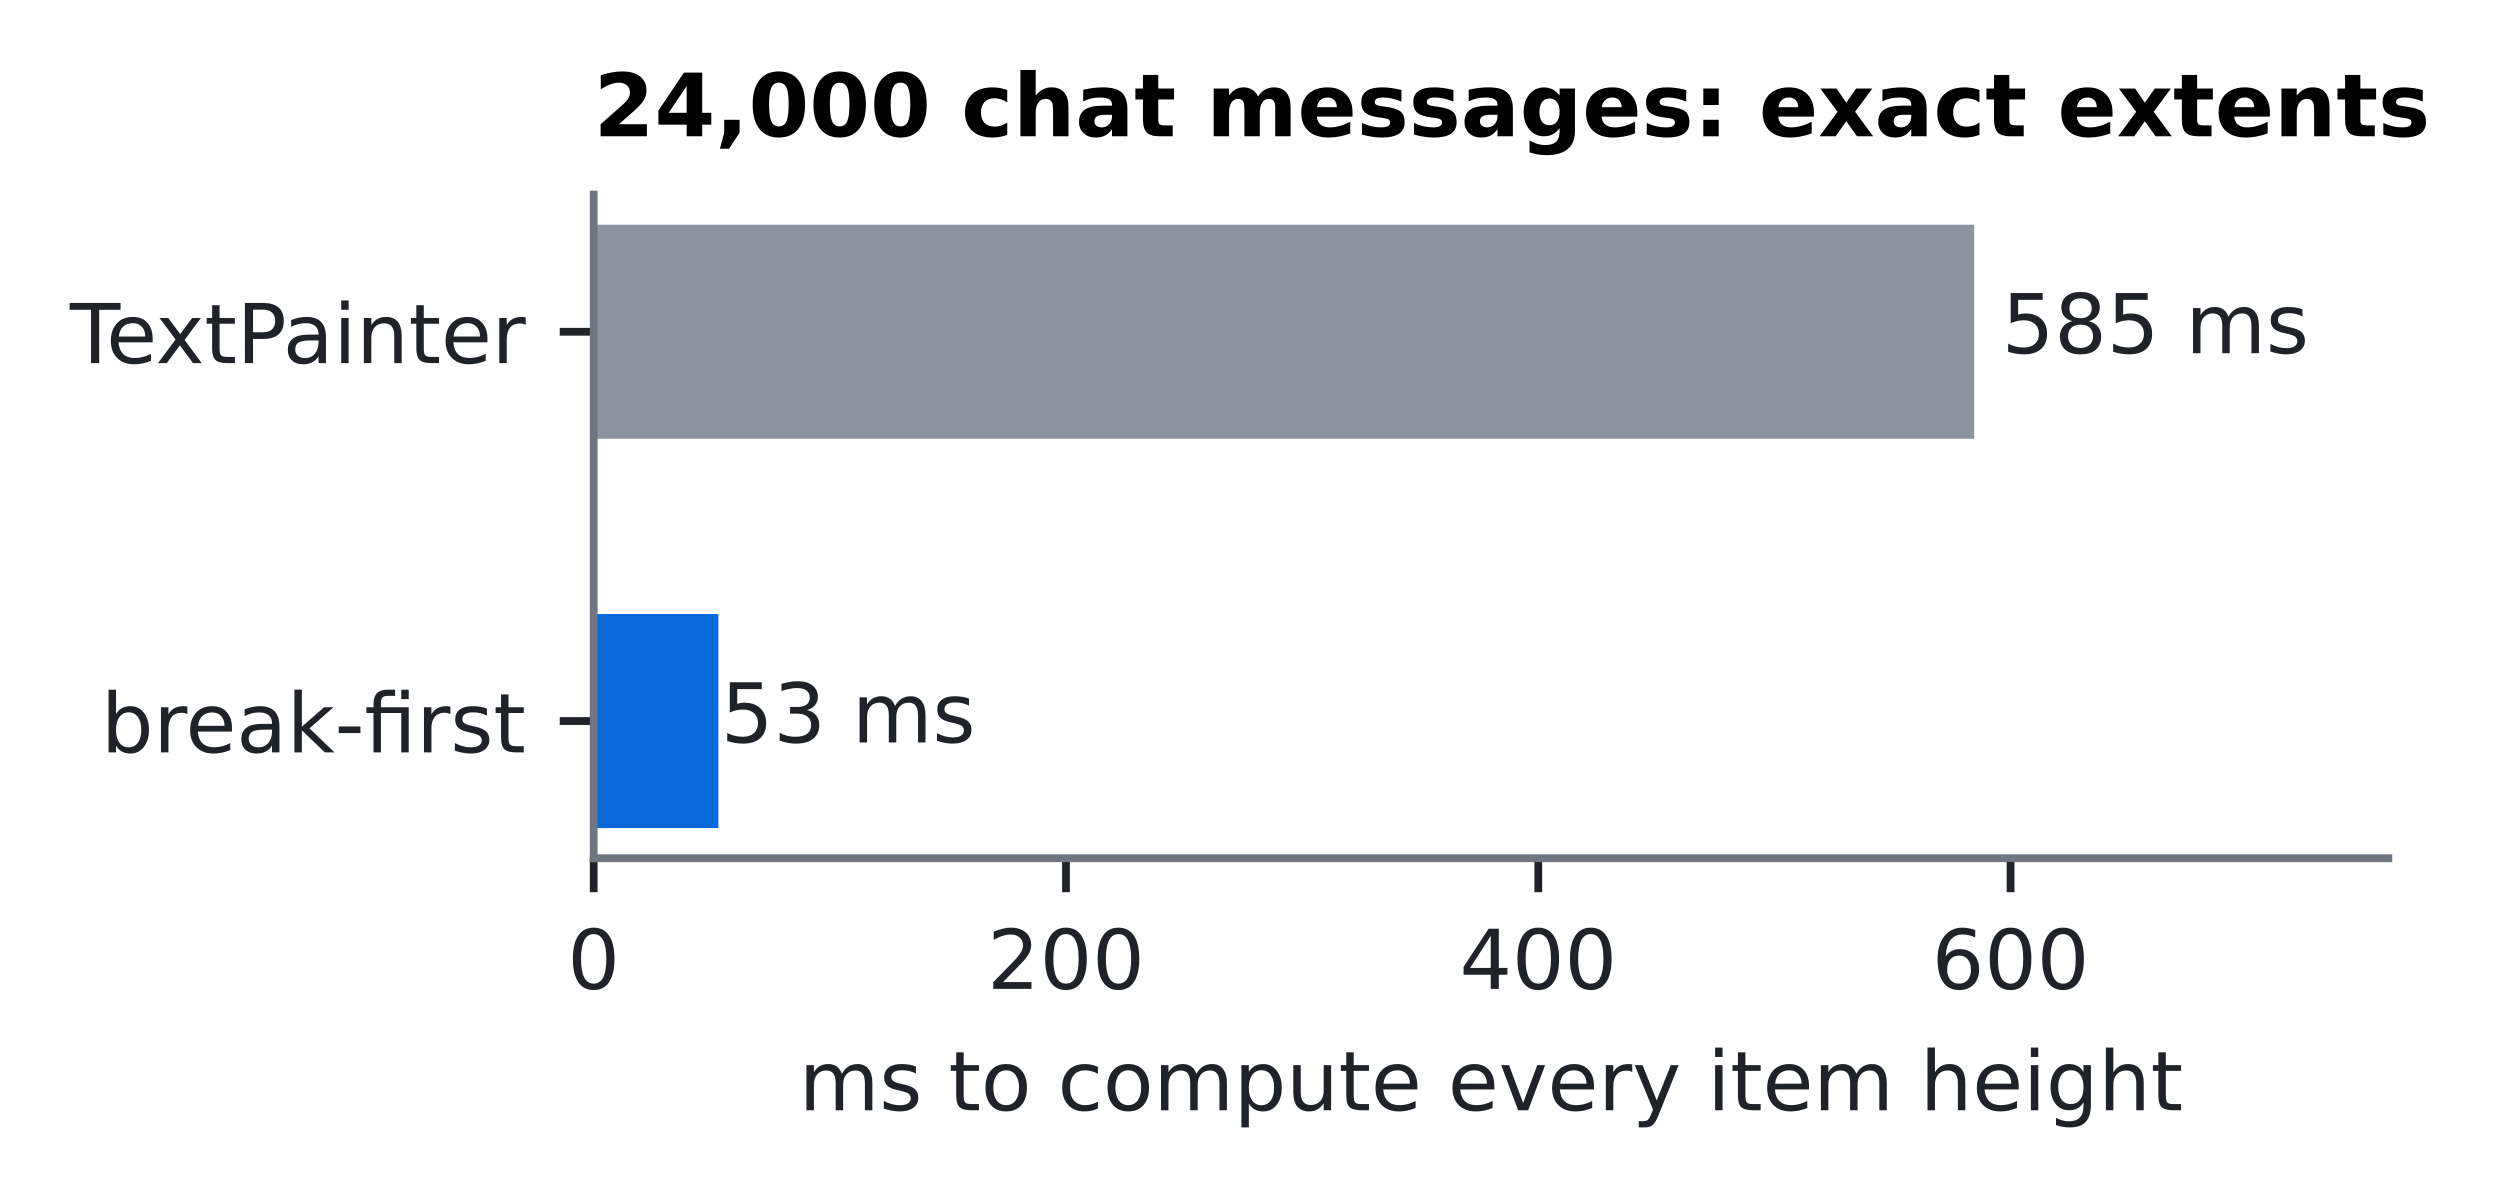
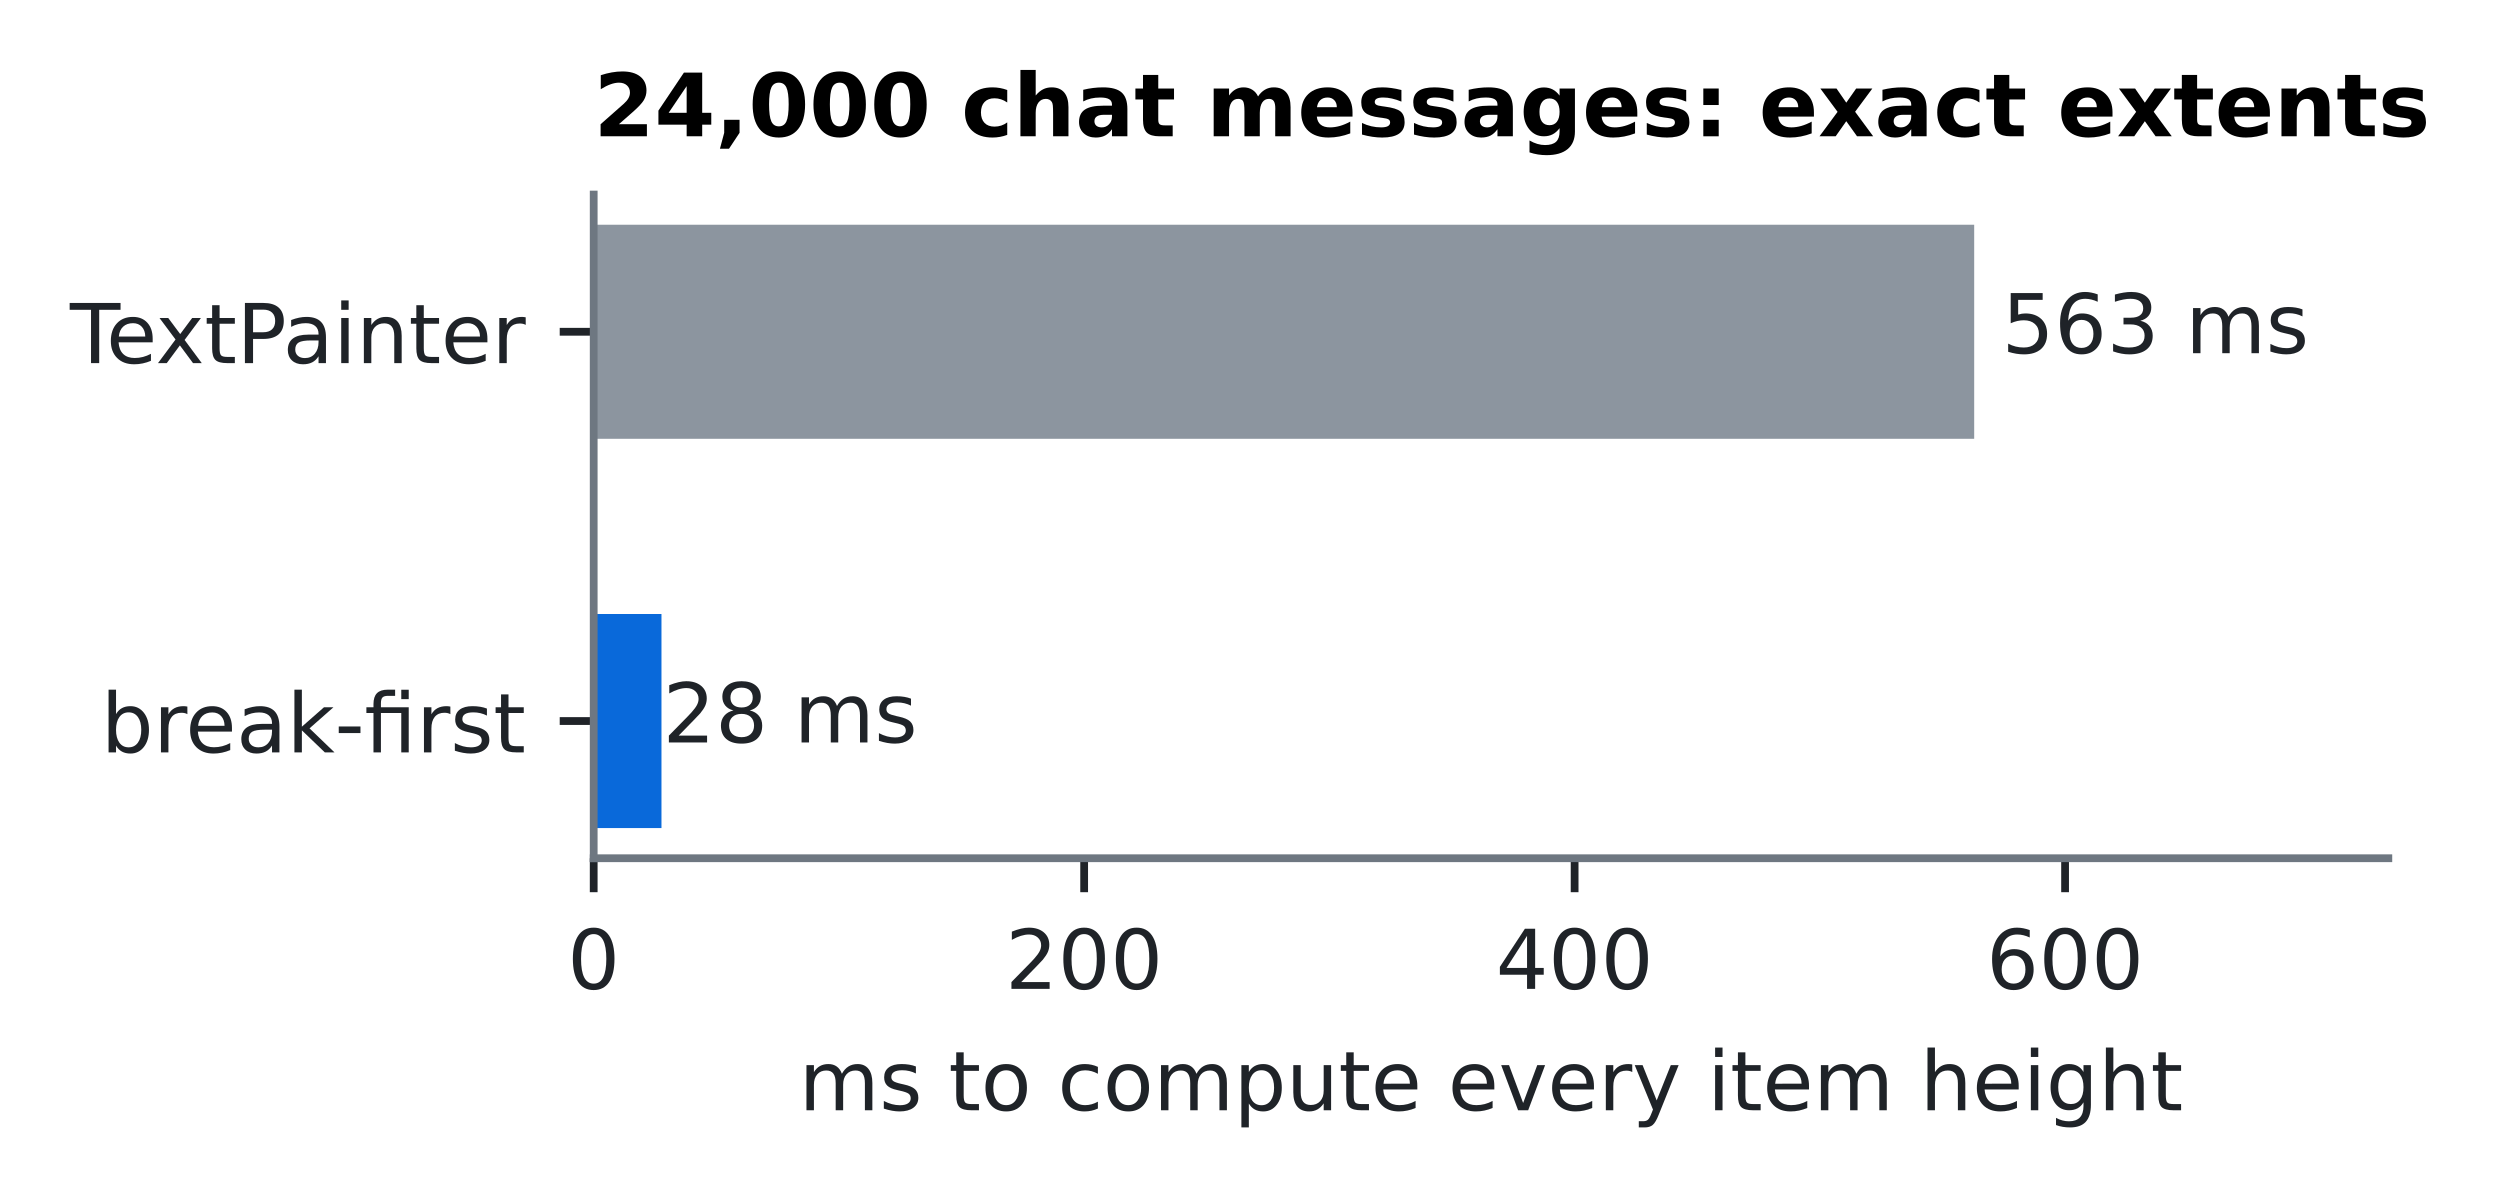
<svg xmlns="http://www.w3.org/2000/svg" xmlns:xlink="http://www.w3.org/1999/xlink" width="257.501pt" height="123.6pt" viewBox="0 0 257.501 123.6" version="1.1">
  <defs>
    <style type="text/css">*{stroke-linejoin: round; stroke-linecap: butt}</style>
  </defs>
  <g id="figure_1">
    <g id="patch_1">
      <path d="M 0 123.6  L 257.501 123.6  L 257.501 -0  L 0 -0  L 0 123.6  z " style="fill: none" />
    </g>
    <g id="axes_1">
      <g id="patch_2">
        <path d="M 61.151 88.399  L 246 88.399  L 246 20.039  L 61.151 20.039  L 61.151 88.399  z " style="fill: none" />
      </g>
      <g id="patch_3">
-         <path d="M 61.151 85.292  L 73.993 85.292  L 73.993 63.24  L 61.151 63.24  z " clip-path="url(#p3d557bad77)" style="fill: #0969da" />
+         <path d="M 61.151 85.292  L 68.132 85.292  L 68.132 63.24  L 61.151 63.24  z " clip-path="url(#paed2b2b127)" style="fill: #0969da" />
      </g>
      <g id="patch_4">
-         <path d="M 61.151 45.198  L 203.342 45.198  L 203.342 23.146  L 61.151 23.146  z " clip-path="url(#p3d557bad77)" style="fill: #8c959f" />
+         <path d="M 61.151 45.198  L 203.342 45.198  L 203.342 23.146  L 61.151 23.146  z " clip-path="url(#paed2b2b127)" style="fill: #8c959f" />
      </g>
      <g id="matplotlib.axis_1">
        <g id="xtick_1">
          <g id="line2d_1">
            <defs>
-               <path id="mbeec584d51" d="M 0 0  L 0 3.5  " style="stroke: #1f2328; stroke-width: 0.8" />
+               <path id="m718e34151c" d="M 0 0  L 0 3.5  " style="stroke: #1f2328; stroke-width: 0.8" />
            </defs>
            <g>
-               <use xlink:href="#mbeec584d51" x="61.151" y="88.399" style="fill: #1f2328; stroke: #1f2328; stroke-width: 0.8" />
+               <use xlink:href="#m718e34151c" x="61.151" y="88.399" style="fill: #1f2328; stroke: #1f2328; stroke-width: 0.8" />
            </g>
          </g>
          <g id="text_1">
            <g style="fill: #1f2328" transform="translate(58.44648 101.8569) scale(0.085 -0.085)">
              <defs>
                <path id="DejaVuSans-13" d="M 2034 4250  Q 1547 4250 1301 3770  Q 1056 3291 1056 2328  Q 1056 1369 1301 889  Q 1547 409 2034 409  Q 2525 409 2770 889  Q 3016 1369 3016 2328  Q 3016 3291 2770 3770  Q 2525 4250 2034 4250  z M 2034 4750  Q 2819 4750 3233 4129  Q 3647 3509 3647 2328  Q 3647 1150 3233 529  Q 2819 -91 2034 -91  Q 1250 -91 836 529  Q 422 1150 422 2328  Q 422 3509 836 4129  Q 1250 4750 2034 4750  z " transform="scale(0.015625)" />
              </defs>
              <use xlink:href="#DejaVuSans-13" />
            </g>
          </g>
        </g>
        <g id="xtick_2">
          <g id="line2d_2">
            <g>
-               <use xlink:href="#mbeec584d51" x="109.797" y="88.399" style="fill: #1f2328; stroke: #1f2328; stroke-width: 0.8" />
+               <use xlink:href="#m718e34151c" x="111.668" y="88.399" style="fill: #1f2328; stroke: #1f2328; stroke-width: 0.8" />
            </g>
          </g>
          <g id="text_2">
-             <g style="fill: #1f2328" transform="translate(101.6853 101.8569) scale(0.085 -0.085)">
+             <g style="fill: #1f2328" transform="translate(103.5561 101.8569) scale(0.085 -0.085)">
              <defs>
                <path id="DejaVuSans-15" d="M 1228 531  L 3431 531  L 3431 0  L 469 0  L 469 531  Q 828 903 1448 1529  Q 2069 2156 2228 2338  Q 2531 2678 2651 2914  Q 2772 3150 2772 3378  Q 2772 3750 2511 3984  Q 2250 4219 1831 4219  Q 1534 4219 1204 4116  Q 875 4013 500 3803  L 500 4441  Q 881 4594 1212 4672  Q 1544 4750 1819 4750  Q 2544 4750 2975 4387  Q 3406 4025 3406 3419  Q 3406 3131 3298 2873  Q 3191 2616 2906 2266  Q 2828 2175 2409 1742  Q 1991 1309 1228 531  z " transform="scale(0.015625)" />
              </defs>
              <use xlink:href="#DejaVuSans-15" />
              <use xlink:href="#DejaVuSans-13" transform="translate(63.625 0)" />
              <use xlink:href="#DejaVuSans-13" transform="translate(127.25 0)" />
            </g>
          </g>
        </g>
        <g id="xtick_3">
          <g id="line2d_3">
            <g>
-               <use xlink:href="#mbeec584d51" x="158.444" y="88.399" style="fill: #1f2328; stroke: #1f2328; stroke-width: 0.8" />
+               <use xlink:href="#m718e34151c" x="162.186" y="88.399" style="fill: #1f2328; stroke: #1f2328; stroke-width: 0.8" />
            </g>
          </g>
          <g id="text_3">
-             <g style="fill: #1f2328" transform="translate(150.3322 101.8569) scale(0.085 -0.085)">
+             <g style="fill: #1f2328" transform="translate(154.0738 101.8569) scale(0.085 -0.085)">
              <defs>
                <path id="DejaVuSans-17" d="M 2419 4116  L 825 1625  L 2419 1625  L 2419 4116  z M 2253 4666  L 3047 4666  L 3047 1625  L 3713 1625  L 3713 1100  L 3047 1100  L 3047 0  L 2419 0  L 2419 1100  L 313 1100  L 313 1709  L 2253 4666  z " transform="scale(0.015625)" />
              </defs>
              <use xlink:href="#DejaVuSans-17" />
              <use xlink:href="#DejaVuSans-13" transform="translate(63.625 0)" />
              <use xlink:href="#DejaVuSans-13" transform="translate(127.25 0)" />
            </g>
          </g>
        </g>
        <g id="xtick_4">
          <g id="line2d_4">
            <g>
-               <use xlink:href="#mbeec584d51" x="207.091" y="88.399" style="fill: #1f2328; stroke: #1f2328; stroke-width: 0.8" />
+               <use xlink:href="#m718e34151c" x="212.704" y="88.399" style="fill: #1f2328; stroke: #1f2328; stroke-width: 0.8" />
            </g>
          </g>
          <g id="text_4">
-             <g style="fill: #1f2328" transform="translate(198.9791 101.8569) scale(0.085 -0.085)">
+             <g style="fill: #1f2328" transform="translate(204.5916 101.8569) scale(0.085 -0.085)">
              <defs>
                <path id="DejaVuSans-19" d="M 2113 2584  Q 1688 2584 1439 2293  Q 1191 2003 1191 1497  Q 1191 994 1439 701  Q 1688 409 2113 409  Q 2538 409 2786 701  Q 3034 994 3034 1497  Q 3034 2003 2786 2293  Q 2538 2584 2113 2584  z M 3366 4563  L 3366 3988  Q 3128 4100 2886 4159  Q 2644 4219 2406 4219  Q 1781 4219 1451 3797  Q 1122 3375 1075 2522  Q 1259 2794 1537 2939  Q 1816 3084 2150 3084  Q 2853 3084 3261 2657  Q 3669 2231 3669 1497  Q 3669 778 3244 343  Q 2819 -91 2113 -91  Q 1303 -91 875 529  Q 447 1150 447 2328  Q 447 3434 972 4092  Q 1497 4750 2381 4750  Q 2619 4750 2861 4703  Q 3103 4656 3366 4563  z " transform="scale(0.015625)" />
              </defs>
              <use xlink:href="#DejaVuSans-19" />
              <use xlink:href="#DejaVuSans-13" transform="translate(63.625 0)" />
              <use xlink:href="#DejaVuSans-13" transform="translate(127.25 0)" />
            </g>
          </g>
        </g>
        <g id="text_5">
          <g style="fill: #1f2328" transform="translate(82.29457 114.3575) scale(0.085 -0.085)">
            <defs>
              <path id="DejaVuSans-50" d="M 3328 2828  Q 3544 3216 3844 3400  Q 4144 3584 4550 3584  Q 5097 3584 5394 3201  Q 5691 2819 5691 2113  L 5691 0  L 5113 0  L 5113 2094  Q 5113 2597 4934 2840  Q 4756 3084 4391 3084  Q 3944 3084 3684 2787  Q 3425 2491 3425 1978  L 3425 0  L 2847 0  L 2847 2094  Q 2847 2600 2669 2842  Q 2491 3084 2119 3084  Q 1678 3084 1418 2786  Q 1159 2488 1159 1978  L 1159 0  L 581 0  L 581 3500  L 1159 3500  L 1159 2956  Q 1356 3278 1631 3431  Q 1906 3584 2284 3584  Q 2666 3584 2933 3390  Q 3200 3197 3328 2828  z " transform="scale(0.015625)" />
              <path id="DejaVuSans-56" d="M 2834 3397  L 2834 2853  Q 2591 2978 2328 3040  Q 2066 3103 1784 3103  Q 1356 3103 1142 2972  Q 928 2841 928 2578  Q 928 2378 1081 2264  Q 1234 2150 1697 2047  L 1894 2003  Q 2506 1872 2764 1633  Q 3022 1394 3022 966  Q 3022 478 2636 193  Q 2250 -91 1575 -91  Q 1294 -91 989 -36  Q 684 19 347 128  L 347 722  Q 666 556 975 473  Q 1284 391 1588 391  Q 1994 391 2212 530  Q 2431 669 2431 922  Q 2431 1156 2273 1281  Q 2116 1406 1581 1522  L 1381 1569  Q 847 1681 609 1914  Q 372 2147 372 2553  Q 372 3047 722 3315  Q 1072 3584 1716 3584  Q 2034 3584 2315 3537  Q 2597 3491 2834 3397  z " transform="scale(0.015625)" />
              <path id="DejaVuSans-3" transform="scale(0.015625)" />
              <path id="DejaVuSans-57" d="M 1172 4494  L 1172 3500  L 2356 3500  L 2356 3053  L 1172 3053  L 1172 1153  Q 1172 725 1289 603  Q 1406 481 1766 481  L 2356 481  L 2356 0  L 1766 0  Q 1100 0 847 248  Q 594 497 594 1153  L 594 3053  L 172 3053  L 172 3500  L 594 3500  L 594 4494  L 1172 4494  z " transform="scale(0.015625)" />
              <path id="DejaVuSans-52" d="M 1959 3097  Q 1497 3097 1228 2736  Q 959 2375 959 1747  Q 959 1119 1226 758  Q 1494 397 1959 397  Q 2419 397 2687 759  Q 2956 1122 2956 1747  Q 2956 2369 2687 2733  Q 2419 3097 1959 3097  z M 1959 3584  Q 2709 3584 3137 3096  Q 3566 2609 3566 1747  Q 3566 888 3137 398  Q 2709 -91 1959 -91  Q 1206 -91 779 398  Q 353 888 353 1747  Q 353 2609 779 3096  Q 1206 3584 1959 3584  z " transform="scale(0.015625)" />
              <path id="DejaVuSans-46" d="M 3122 3366  L 3122 2828  Q 2878 2963 2633 3030  Q 2388 3097 2138 3097  Q 1578 3097 1268 2742  Q 959 2388 959 1747  Q 959 1106 1268 751  Q 1578 397 2138 397  Q 2388 397 2633 464  Q 2878 531 3122 666  L 3122 134  Q 2881 22 2623 -34  Q 2366 -91 2075 -91  Q 1284 -91 818 406  Q 353 903 353 1747  Q 353 2603 823 3093  Q 1294 3584 2113 3584  Q 2378 3584 2631 3529  Q 2884 3475 3122 3366  z " transform="scale(0.015625)" />
              <path id="DejaVuSans-53" d="M 1159 525  L 1159 -1331  L 581 -1331  L 581 3500  L 1159 3500  L 1159 2969  Q 1341 3281 1617 3432  Q 1894 3584 2278 3584  Q 2916 3584 3314 3078  Q 3713 2572 3713 1747  Q 3713 922 3314 415  Q 2916 -91 2278 -91  Q 1894 -91 1617 61  Q 1341 213 1159 525  z M 3116 1747  Q 3116 2381 2855 2742  Q 2594 3103 2138 3103  Q 1681 3103 1420 2742  Q 1159 2381 1159 1747  Q 1159 1113 1420 752  Q 1681 391 2138 391  Q 2594 391 2855 752  Q 3116 1113 3116 1747  z " transform="scale(0.015625)" />
              <path id="DejaVuSans-58" d="M 544 1381  L 544 3500  L 1119 3500  L 1119 1403  Q 1119 906 1312 657  Q 1506 409 1894 409  Q 2359 409 2629 706  Q 2900 1003 2900 1516  L 2900 3500  L 3475 3500  L 3475 0  L 2900 0  L 2900 538  Q 2691 219 2414 64  Q 2138 -91 1772 -91  Q 1169 -91 856 284  Q 544 659 544 1381  z M 1991 3584  L 1991 3584  z " transform="scale(0.015625)" />
              <path id="DejaVuSans-48" d="M 3597 1894  L 3597 1613  L 953 1613  Q 991 1019 1311 708  Q 1631 397 2203 397  Q 2534 397 2845 478  Q 3156 559 3463 722  L 3463 178  Q 3153 47 2828 -22  Q 2503 -91 2169 -91  Q 1331 -91 842 396  Q 353 884 353 1716  Q 353 2575 817 3079  Q 1281 3584 2069 3584  Q 2775 3584 3186 3129  Q 3597 2675 3597 1894  z M 3022 2063  Q 3016 2534 2758 2815  Q 2500 3097 2075 3097  Q 1594 3097 1305 2825  Q 1016 2553 972 2059  L 3022 2063  z " transform="scale(0.015625)" />
              <path id="DejaVuSans-59" d="M 191 3500  L 800 3500  L 1894 563  L 2988 3500  L 3597 3500  L 2284 0  L 1503 0  L 191 3500  z " transform="scale(0.015625)" />
              <path id="DejaVuSans-55" d="M 2631 2963  Q 2534 3019 2420 3045  Q 2306 3072 2169 3072  Q 1681 3072 1420 2755  Q 1159 2438 1159 1844  L 1159 0  L 581 0  L 581 3500  L 1159 3500  L 1159 2956  Q 1341 3275 1631 3429  Q 1922 3584 2338 3584  Q 2397 3584 2469 3576  Q 2541 3569 2628 3553  L 2631 2963  z " transform="scale(0.015625)" />
              <path id="DejaVuSans-5c" d="M 2059 -325  Q 1816 -950 1584 -1140  Q 1353 -1331 966 -1331  L 506 -1331  L 506 -850  L 844 -850  Q 1081 -850 1212 -737  Q 1344 -625 1503 -206  L 1606 56  L 191 3500  L 800 3500  L 1894 763  L 2988 3500  L 3597 3500  L 2059 -325  z " transform="scale(0.015625)" />
              <path id="DejaVuSans-4c" d="M 603 3500  L 1178 3500  L 1178 0  L 603 0  L 603 3500  z M 603 4863  L 1178 4863  L 1178 4134  L 603 4134  L 603 4863  z " transform="scale(0.015625)" />
              <path id="DejaVuSans-4b" d="M 3513 2113  L 3513 0  L 2938 0  L 2938 2094  Q 2938 2591 2744 2837  Q 2550 3084 2163 3084  Q 1697 3084 1428 2787  Q 1159 2491 1159 1978  L 1159 0  L 581 0  L 581 4863  L 1159 4863  L 1159 2956  Q 1366 3272 1645 3428  Q 1925 3584 2291 3584  Q 2894 3584 3203 3211  Q 3513 2838 3513 2113  z " transform="scale(0.015625)" />
              <path id="DejaVuSans-4a" d="M 2906 1791  Q 2906 2416 2648 2759  Q 2391 3103 1925 3103  Q 1463 3103 1205 2759  Q 947 2416 947 1791  Q 947 1169 1205 825  Q 1463 481 1925 481  Q 2391 481 2648 825  Q 2906 1169 2906 1791  z M 3481 434  Q 3481 -459 3084 -895  Q 2688 -1331 1869 -1331  Q 1566 -1331 1297 -1286  Q 1028 -1241 775 -1147  L 775 -588  Q 1028 -725 1275 -790  Q 1522 -856 1778 -856  Q 2344 -856 2625 -561  Q 2906 -266 2906 331  L 2906 616  Q 2728 306 2450 153  Q 2172 0 1784 0  Q 1141 0 747 490  Q 353 981 353 1791  Q 353 2603 747 3093  Q 1141 3584 1784 3584  Q 2172 3584 2450 3431  Q 2728 3278 2906 2969  L 2906 3500  L 3481 3500  L 3481 434  z " transform="scale(0.015625)" />
            </defs>
            <use xlink:href="#DejaVuSans-50" />
            <use xlink:href="#DejaVuSans-56" transform="translate(97.40625 0)" />
            <use xlink:href="#DejaVuSans-3" transform="translate(149.5 0)" />
            <use xlink:href="#DejaVuSans-57" transform="translate(181.2812 0)" />
            <use xlink:href="#DejaVuSans-52" transform="translate(220.4844 0)" />
            <use xlink:href="#DejaVuSans-3" transform="translate(281.6719 0)" />
            <use xlink:href="#DejaVuSans-46" transform="translate(313.4531 0)" />
            <use xlink:href="#DejaVuSans-52" transform="translate(368.4375 0)" />
            <use xlink:href="#DejaVuSans-50" transform="translate(429.625 0)" />
            <use xlink:href="#DejaVuSans-53" transform="translate(527.0312 0)" />
            <use xlink:href="#DejaVuSans-58" transform="translate(590.5156 0)" />
            <use xlink:href="#DejaVuSans-57" transform="translate(653.8906 0)" />
            <use xlink:href="#DejaVuSans-48" transform="translate(693.0938 0)" />
            <use xlink:href="#DejaVuSans-3" transform="translate(754.625 0)" />
            <use xlink:href="#DejaVuSans-48" transform="translate(786.4062 0)" />
            <use xlink:href="#DejaVuSans-59" transform="translate(847.9375 0)" />
            <use xlink:href="#DejaVuSans-48" transform="translate(907.125 0)" />
            <use xlink:href="#DejaVuSans-55" transform="translate(968.6562 0)" />
            <use xlink:href="#DejaVuSans-5c" transform="translate(1009.766 0)" />
            <use xlink:href="#DejaVuSans-3" transform="translate(1068.953 0)" />
            <use xlink:href="#DejaVuSans-4c" transform="translate(1100.734 0)" />
            <use xlink:href="#DejaVuSans-57" transform="translate(1128.516 0)" />
            <use xlink:href="#DejaVuSans-48" transform="translate(1167.719 0)" />
            <use xlink:href="#DejaVuSans-50" transform="translate(1229.25 0)" />
            <use xlink:href="#DejaVuSans-3" transform="translate(1326.656 0)" />
            <use xlink:href="#DejaVuSans-4b" transform="translate(1358.438 0)" />
            <use xlink:href="#DejaVuSans-48" transform="translate(1421.812 0)" />
            <use xlink:href="#DejaVuSans-4c" transform="translate(1483.344 0)" />
            <use xlink:href="#DejaVuSans-4a" transform="translate(1511.125 0)" />
            <use xlink:href="#DejaVuSans-4b" transform="translate(1574.609 0)" />
            <use xlink:href="#DejaVuSans-57" transform="translate(1637.984 0)" />
          </g>
        </g>
      </g>
      <g id="matplotlib.axis_2">
        <g id="ytick_1">
          <g id="line2d_5">
            <defs>
-               <path id="m4486effa76" d="M 0 0  L -3.5 0  " style="stroke: #1f2328; stroke-width: 0.8" />
+               <path id="m7606ef8f87" d="M 0 0  L -3.5 0  " style="stroke: #1f2328; stroke-width: 0.8" />
            </defs>
            <g>
-               <use xlink:href="#m4486effa76" x="61.151" y="74.266" style="fill: #1f2328; stroke: #1f2328; stroke-width: 0.8" />
+               <use xlink:href="#m7606ef8f87" x="61.151" y="74.266" style="fill: #1f2328; stroke: #1f2328; stroke-width: 0.8" />
            </g>
          </g>
          <g id="text_6">
            <g style="fill: #1f2328" transform="translate(10.41141 77.49506) scale(0.085 -0.085)">
              <defs>
                <path id="DejaVuSans-45" d="M 3116 1747  Q 3116 2381 2855 2742  Q 2594 3103 2138 3103  Q 1681 3103 1420 2742  Q 1159 2381 1159 1747  Q 1159 1113 1420 752  Q 1681 391 2138 391  Q 2594 391 2855 752  Q 3116 1113 3116 1747  z M 1159 2969  Q 1341 3281 1617 3432  Q 1894 3584 2278 3584  Q 2916 3584 3314 3078  Q 3713 2572 3713 1747  Q 3713 922 3314 415  Q 2916 -91 2278 -91  Q 1894 -91 1617 61  Q 1341 213 1159 525  L 1159 0  L 581 0  L 581 4863  L 1159 4863  L 1159 2969  z " transform="scale(0.015625)" />
                <path id="DejaVuSans-44" d="M 2194 1759  Q 1497 1759 1228 1600  Q 959 1441 959 1056  Q 959 750 1161 570  Q 1363 391 1709 391  Q 2188 391 2477 730  Q 2766 1069 2766 1631  L 2766 1759  L 2194 1759  z M 3341 1997  L 3341 0  L 2766 0  L 2766 531  Q 2569 213 2275 61  Q 1981 -91 1556 -91  Q 1019 -91 701 211  Q 384 513 384 1019  Q 384 1609 779 1909  Q 1175 2209 1959 2209  L 2766 2209  L 2766 2266  Q 2766 2663 2505 2880  Q 2244 3097 1772 3097  Q 1472 3097 1187 3025  Q 903 2953 641 2809  L 641 3341  Q 956 3463 1253 3523  Q 1550 3584 1831 3584  Q 2591 3584 2966 3190  Q 3341 2797 3341 1997  z " transform="scale(0.015625)" />
                <path id="DejaVuSans-4e" d="M 581 4863  L 1159 4863  L 1159 1991  L 2875 3500  L 3609 3500  L 1753 1863  L 3688 0  L 2938 0  L 1159 1709  L 1159 0  L 581 0  L 581 4863  z " transform="scale(0.015625)" />
                <path id="DejaVuSans-10" d="M 313 2009  L 1997 2009  L 1997 1497  L 313 1497  L 313 2009  z " transform="scale(0.015625)" />
                <path id="DejaVuSans-13af" d="M 3431 3500  L 3431 0  L 2853 0  L 2853 3053  L 1275 3053  L 1275 0  L 697 0  L 697 3053  L 147 3053  L 147 3500  L 697 3500  L 697 3744  Q 697 4316 967 4589  Q 1238 4863 1797 4863  L 2375 4863  L 2375 4384  L 1825 4384  Q 1516 4384 1395 4259  Q 1275 4134 1275 3809  L 1275 3500  L 3431 3500  z M 2853 4856  L 3431 4856  L 3431 4128  L 2853 4128  L 2853 4856  z " transform="scale(0.015625)" />
              </defs>
              <use xlink:href="#DejaVuSans-45" />
              <use xlink:href="#DejaVuSans-55" transform="translate(63.48438 0)" />
              <use xlink:href="#DejaVuSans-48" transform="translate(102.3906 0)" />
              <use xlink:href="#DejaVuSans-44" transform="translate(163.9219 0)" />
              <use xlink:href="#DejaVuSans-4e" transform="translate(225.2031 0)" />
              <use xlink:href="#DejaVuSans-10" transform="translate(283.1094 0)" />
              <use xlink:href="#DejaVuSans-13af" transform="translate(319.1875 0)" />
              <use xlink:href="#DejaVuSans-55" transform="translate(382.1719 0)" />
              <use xlink:href="#DejaVuSans-56" transform="translate(423.2812 0)" />
              <use xlink:href="#DejaVuSans-57" transform="translate(475.375 0)" />
            </g>
          </g>
        </g>
        <g id="ytick_2">
          <g id="line2d_6">
            <g>
-               <use xlink:href="#m4486effa76" x="61.151" y="34.172" style="fill: #1f2328; stroke: #1f2328; stroke-width: 0.8" />
+               <use xlink:href="#m7606ef8f87" x="61.151" y="34.172" style="fill: #1f2328; stroke: #1f2328; stroke-width: 0.8" />
            </g>
          </g>
          <g id="text_7">
            <g style="fill: #1f2328" transform="translate(7.2 37.40106) scale(0.085 -0.085)">
              <defs>
                <path id="DejaVuSans-37" d="M -19 4666  L 3928 4666  L 3928 4134  L 2272 4134  L 2272 0  L 1638 0  L 1638 4134  L -19 4134  L -19 4666  z " transform="scale(0.015625)" />
                <path id="DejaVuSans-5b" d="M 3513 3500  L 2247 1797  L 3578 0  L 2900 0  L 1881 1375  L 863 0  L 184 0  L 1544 1831  L 300 3500  L 978 3500  L 1906 2253  L 2834 3500  L 3513 3500  z " transform="scale(0.015625)" />
                <path id="DejaVuSans-33" d="M 1259 4147  L 1259 2394  L 2053 2394  Q 2494 2394 2734 2622  Q 2975 2850 2975 3272  Q 2975 3691 2734 3919  Q 2494 4147 2053 4147  L 1259 4147  z M 628 4666  L 2053 4666  Q 2838 4666 3239 4311  Q 3641 3956 3641 3272  Q 3641 2581 3239 2228  Q 2838 1875 2053 1875  L 1259 1875  L 1259 0  L 628 0  L 628 4666  z " transform="scale(0.015625)" />
                <path id="DejaVuSans-51" d="M 3513 2113  L 3513 0  L 2938 0  L 2938 2094  Q 2938 2591 2744 2837  Q 2550 3084 2163 3084  Q 1697 3084 1428 2787  Q 1159 2491 1159 1978  L 1159 0  L 581 0  L 581 3500  L 1159 3500  L 1159 2956  Q 1366 3272 1645 3428  Q 1925 3584 2291 3584  Q 2894 3584 3203 3211  Q 3513 2838 3513 2113  z " transform="scale(0.015625)" />
              </defs>
              <use xlink:href="#DejaVuSans-37" />
              <use xlink:href="#DejaVuSans-48" transform="translate(44.09375 0)" />
              <use xlink:href="#DejaVuSans-5b" transform="translate(103.875 0)" />
              <use xlink:href="#DejaVuSans-57" transform="translate(163.0625 0)" />
              <use xlink:href="#DejaVuSans-33" transform="translate(202.2656 0)" />
              <use xlink:href="#DejaVuSans-44" transform="translate(258.0781 0)" />
              <use xlink:href="#DejaVuSans-4c" transform="translate(319.3594 0)" />
              <use xlink:href="#DejaVuSans-51" transform="translate(347.1406 0)" />
              <use xlink:href="#DejaVuSans-57" transform="translate(410.5156 0)" />
              <use xlink:href="#DejaVuSans-48" transform="translate(449.7188 0)" />
              <use xlink:href="#DejaVuSans-55" transform="translate(511.25 0)" />
            </g>
          </g>
        </g>
      </g>
      <g id="patch_5">
        <path d="M 61.151 88.399  L 61.151 20.039  " style="fill: none; stroke: #6e7781; stroke-width: 0.8; stroke-linejoin: miter; stroke-linecap: square" />
      </g>
      <g id="patch_6">
        <path d="M 61.151 88.399  L 246 88.399  " style="fill: none; stroke: #6e7781; stroke-width: 0.8; stroke-linejoin: miter; stroke-linecap: square" />
      </g>
      <g id="text_8">
-         <g style="fill: #1f2328" transform="translate(74.24969 76.47373) scale(0.085 -0.085)">
+         <g style="fill: #1f2328" transform="translate(68.27199 76.47373) scale(0.085 -0.085)">
+           <defs>
+             <path id="DejaVuSans-1b" d="M 2034 2216  Q 1584 2216 1326 1975  Q 1069 1734 1069 1313  Q 1069 891 1326 650  Q 1584 409 2034 409  Q 2484 409 2743 651  Q 3003 894 3003 1313  Q 3003 1734 2745 1975  Q 2488 2216 2034 2216  z M 1403 2484  Q 997 2584 770 2862  Q 544 3141 544 3541  Q 544 4100 942 4425  Q 1341 4750 2034 4750  Q 2731 4750 3128 4425  Q 3525 4100 3525 3541  Q 3525 3141 3298 2862  Q 3072 2584 2669 2484  Q 3125 2378 3379 2068  Q 3634 1759 3634 1313  Q 3634 634 3220 271  Q 2806 -91 2034 -91  Q 1263 -91 848 271  Q 434 634 434 1313  Q 434 1759 690 2068  Q 947 2378 1403 2484  z M 1172 3481  Q 1172 3119 1398 2916  Q 1625 2713 2034 2713  Q 2441 2713 2670 2916  Q 2900 3119 2900 3481  Q 2900 3844 2670 4047  Q 2441 4250 2034 4250  Q 1625 4250 1398 4047  Q 1172 3844 1172 3481  z " transform="scale(0.015625)" />
+           </defs>
+           <use xlink:href="#DejaVuSans-15" />
+           <use xlink:href="#DejaVuSans-1b" transform="translate(63.625 0)" />
+           <use xlink:href="#DejaVuSans-3" transform="translate(127.25 0)" />
+           <use xlink:href="#DejaVuSans-50" transform="translate(159.0312 0)" />
+           <use xlink:href="#DejaVuSans-56" transform="translate(256.4375 0)" />
+         </g>
+       </g>
+       <g id="text_9">
+         <g style="fill: #1f2328" transform="translate(206.1859 36.37973) scale(0.085 -0.085)">
          <defs>
            <path id="DejaVuSans-18" d="M 691 4666  L 3169 4666  L 3169 4134  L 1269 4134  L 1269 2991  Q 1406 3038 1543 3061  Q 1681 3084 1819 3084  Q 2600 3084 3056 2656  Q 3513 2228 3513 1497  Q 3513 744 3044 326  Q 2575 -91 1722 -91  Q 1428 -91 1123 -41  Q 819 9 494 109  L 494 744  Q 775 591 1075 516  Q 1375 441 1709 441  Q 2250 441 2565 725  Q 2881 1009 2881 1497  Q 2881 1984 2565 2268  Q 2250 2553 1709 2553  Q 1456 2553 1204 2497  Q 953 2441 691 2322  L 691 4666  z " transform="scale(0.015625)" />
            <path id="DejaVuSans-16" d="M 2597 2516  Q 3050 2419 3304 2112  Q 3559 1806 3559 1356  Q 3559 666 3084 287  Q 2609 -91 1734 -91  Q 1441 -91 1130 -33  Q 819 25 488 141  L 488 750  Q 750 597 1062 519  Q 1375 441 1716 441  Q 2309 441 2620 675  Q 2931 909 2931 1356  Q 2931 1769 2642 2001  Q 2353 2234 1838 2234  L 1294 2234  L 1294 2753  L 1863 2753  Q 2328 2753 2575 2939  Q 2822 3125 2822 3475  Q 2822 3834 2567 4026  Q 2313 4219 1838 4219  Q 1578 4219 1281 4162  Q 984 4106 628 3988  L 628 4550  Q 988 4650 1302 4700  Q 1616 4750 1894 4750  Q 2613 4750 3031 4423  Q 3450 4097 3450 3541  Q 3450 3153 3228 2886  Q 3006 2619 2597 2516  z " transform="scale(0.015625)" />
          </defs>
          <use xlink:href="#DejaVuSans-18" />
-           <use xlink:href="#DejaVuSans-16" transform="translate(63.625 0)" />
-           <use xlink:href="#DejaVuSans-3" transform="translate(127.25 0)" />
-           <use xlink:href="#DejaVuSans-50" transform="translate(159.0312 0)" />
-           <use xlink:href="#DejaVuSans-56" transform="translate(256.4375 0)" />
-         </g>
-       </g>
-       <g id="text_9">
-         <g style="fill: #1f2328" transform="translate(206.1859 36.37973) scale(0.085 -0.085)">
-           <defs>
-             <path id="DejaVuSans-1b" d="M 2034 2216  Q 1584 2216 1326 1975  Q 1069 1734 1069 1313  Q 1069 891 1326 650  Q 1584 409 2034 409  Q 2484 409 2743 651  Q 3003 894 3003 1313  Q 3003 1734 2745 1975  Q 2488 2216 2034 2216  z M 1403 2484  Q 997 2584 770 2862  Q 544 3141 544 3541  Q 544 4100 942 4425  Q 1341 4750 2034 4750  Q 2731 4750 3128 4425  Q 3525 4100 3525 3541  Q 3525 3141 3298 2862  Q 3072 2584 2669 2484  Q 3125 2378 3379 2068  Q 3634 1759 3634 1313  Q 3634 634 3220 271  Q 2806 -91 2034 -91  Q 1263 -91 848 271  Q 434 634 434 1313  Q 434 1759 690 2068  Q 947 2378 1403 2484  z M 1172 3481  Q 1172 3119 1398 2916  Q 1625 2713 2034 2713  Q 2441 2713 2670 2916  Q 2900 3119 2900 3481  Q 2900 3844 2670 4047  Q 2441 4250 2034 4250  Q 1625 4250 1398 4047  Q 1172 3844 1172 3481  z " transform="scale(0.015625)" />
-           </defs>
-           <use xlink:href="#DejaVuSans-18" />
-           <use xlink:href="#DejaVuSans-1b" transform="translate(63.625 0)" />
-           <use xlink:href="#DejaVuSans-18" transform="translate(127.25 0)" />
+           <use xlink:href="#DejaVuSans-19" transform="translate(63.625 0)" />
+           <use xlink:href="#DejaVuSans-16" transform="translate(127.25 0)" />
          <use xlink:href="#DejaVuSans-3" transform="translate(190.875 0)" />
          <use xlink:href="#DejaVuSans-50" transform="translate(222.6562 0)" />
          <use xlink:href="#DejaVuSans-56" transform="translate(320.0625 0)" />
        </g>
      </g>
      <g id="text_10">
        <g transform="translate(61.15055 14.03859) scale(0.09 -0.09)">
          <defs>
            <path id="DejaVuSans-Bold-15" d="M 1844 884  L 3897 884  L 3897 0  L 506 0  L 506 884  L 2209 2388  Q 2438 2594 2547 2791  Q 2656 2988 2656 3200  Q 2656 3528 2436 3728  Q 2216 3928 1850 3928  Q 1569 3928 1234 3808  Q 900 3688 519 3450  L 519 4475  Q 925 4609 1322 4679  Q 1719 4750 2100 4750  Q 2938 4750 3402 4381  Q 3866 4013 3866 3353  Q 3866 2972 3669 2642  Q 3472 2313 2841 1759  L 1844 884  z " transform="scale(0.015625)" />
            <path id="DejaVuSans-Bold-17" d="M 2356 3675  L 1038 1722  L 2356 1722  L 2356 3675  z M 2156 4666  L 3494 4666  L 3494 1722  L 4159 1722  L 4159 850  L 3494 850  L 3494 0  L 2356 0  L 2356 850  L 288 850  L 288 1881  L 2156 4666  z " transform="scale(0.015625)" />
            <path id="DejaVuSans-Bold-f" d="M 653 1209  L 1778 1209  L 1778 256  L 1006 -909  L 341 -909  L 653 256  L 653 1209  z " transform="scale(0.015625)" />
            <path id="DejaVuSans-Bold-13" d="M 2944 2338  Q 2944 3213 2780 3570  Q 2616 3928 2228 3928  Q 1841 3928 1675 3570  Q 1509 3213 1509 2338  Q 1509 1453 1675 1090  Q 1841 728 2228 728  Q 2613 728 2778 1090  Q 2944 1453 2944 2338  z M 4147 2328  Q 4147 1169 3647 539  Q 3147 -91 2228 -91  Q 1306 -91 806 539  Q 306 1169 306 2328  Q 306 3491 806 4120  Q 1306 4750 2228 4750  Q 3147 4750 3647 4120  Q 4147 3491 4147 2328  z " transform="scale(0.015625)" />
            <path id="DejaVuSans-Bold-3" transform="scale(0.015625)" />
            <path id="DejaVuSans-Bold-46" d="M 3366 3391  L 3366 2478  Q 3138 2634 2908 2709  Q 2678 2784 2431 2784  Q 1963 2784 1702 2511  Q 1441 2238 1441 1747  Q 1441 1256 1702 982  Q 1963 709 2431 709  Q 2694 709 2930 787  Q 3166 866 3366 1019  L 3366 103  Q 3103 6 2833 -42  Q 2563 -91 2291 -91  Q 1344 -91 809 395  Q 275 881 275 1747  Q 275 2613 809 3098  Q 1344 3584 2291 3584  Q 2566 3584 2833 3536  Q 3100 3488 3366 3391  z " transform="scale(0.015625)" />
            <path id="DejaVuSans-Bold-4b" d="M 4056 2131  L 4056 0  L 2931 0  L 2931 347  L 2931 1625  Q 2931 2084 2911 2256  Q 2891 2428 2841 2509  Q 2775 2619 2662 2680  Q 2550 2741 2406 2741  Q 2056 2741 1856 2470  Q 1656 2200 1656 1722  L 1656 0  L 538 0  L 538 4863  L 1656 4863  L 1656 2988  Q 1909 3294 2193 3439  Q 2478 3584 2822 3584  Q 3428 3584 3742 3212  Q 4056 2841 4056 2131  z " transform="scale(0.015625)" />
            <path id="DejaVuSans-Bold-44" d="M 2106 1575  Q 1756 1575 1579 1456  Q 1403 1338 1403 1106  Q 1403 894 1545 773  Q 1688 653 1941 653  Q 2256 653 2472 879  Q 2688 1106 2688 1447  L 2688 1575  L 2106 1575  z M 3816 1997  L 3816 0  L 2688 0  L 2688 519  Q 2463 200 2181 54  Q 1900 -91 1497 -91  Q 953 -91 614 226  Q 275 544 275 1050  Q 275 1666 698 1953  Q 1122 2241 2028 2241  L 2688 2241  L 2688 2328  Q 2688 2594 2478 2717  Q 2269 2841 1825 2841  Q 1466 2841 1156 2769  Q 847 2697 581 2553  L 581 3406  Q 941 3494 1303 3539  Q 1666 3584 2028 3584  Q 2975 3584 3395 3211  Q 3816 2838 3816 1997  z " transform="scale(0.015625)" />
            <path id="DejaVuSans-Bold-57" d="M 1759 4494  L 1759 3500  L 2913 3500  L 2913 2700  L 1759 2700  L 1759 1216  Q 1759 972 1856 886  Q 1953 800 2241 800  L 2816 800  L 2816 0  L 1856 0  Q 1194 0 917 276  Q 641 553 641 1216  L 641 2700  L 84 2700  L 84 3500  L 641 3500  L 641 4494  L 1759 4494  z " transform="scale(0.015625)" />
            <path id="DejaVuSans-Bold-50" d="M 3781 2919  Q 3994 3244 4286 3414  Q 4578 3584 4928 3584  Q 5531 3584 5847 3212  Q 6163 2841 6163 2131  L 6163 0  L 5038 0  L 5038 1825  Q 5041 1866 5042 1909  Q 5044 1953 5044 2034  Q 5044 2406 4934 2573  Q 4825 2741 4581 2741  Q 4263 2741 4089 2478  Q 3916 2216 3909 1719  L 3909 0  L 2784 0  L 2784 1825  Q 2784 2406 2684 2573  Q 2584 2741 2328 2741  Q 2006 2741 1831 2477  Q 1656 2213 1656 1722  L 1656 0  L 531 0  L 531 3500  L 1656 3500  L 1656 2988  Q 1863 3284 2130 3434  Q 2397 3584 2719 3584  Q 3081 3584 3359 3409  Q 3638 3234 3781 2919  z " transform="scale(0.015625)" />
            <path id="DejaVuSans-Bold-48" d="M 4031 1759  L 4031 1441  L 1416 1441  Q 1456 1047 1700 850  Q 1944 653 2381 653  Q 2734 653 3104 758  Q 3475 863 3866 1075  L 3866 213  Q 3469 63 3072 -14  Q 2675 -91 2278 -91  Q 1328 -91 801 392  Q 275 875 275 1747  Q 275 2603 792 3093  Q 1309 3584 2216 3584  Q 3041 3584 3536 3087  Q 4031 2591 4031 1759  z M 2881 2131  Q 2881 2450 2695 2645  Q 2509 2841 2209 2841  Q 1884 2841 1681 2658  Q 1478 2475 1428 2131  L 2881 2131  z " transform="scale(0.015625)" />
            <path id="DejaVuSans-Bold-56" d="M 3272 3391  L 3272 2541  Q 2913 2691 2578 2766  Q 2244 2841 1947 2841  Q 1628 2841 1473 2761  Q 1319 2681 1319 2516  Q 1319 2381 1436 2309  Q 1553 2238 1856 2203  L 2053 2175  Q 2913 2066 3209 1816  Q 3506 1566 3506 1031  Q 3506 472 3093 190  Q 2681 -91 1863 -91  Q 1516 -91 1145 -36  Q 775 19 384 128  L 384 978  Q 719 816 1070 734  Q 1422 653 1784 653  Q 2113 653 2278 743  Q 2444 834 2444 1013  Q 2444 1163 2330 1236  Q 2216 1309 1875 1350  L 1678 1375  Q 931 1469 631 1722  Q 331 1975 331 2491  Q 331 3047 712 3315  Q 1094 3584 1881 3584  Q 2191 3584 2531 3537  Q 2872 3491 3272 3391  z " transform="scale(0.015625)" />
            <path id="DejaVuSans-Bold-4a" d="M 2919 594  Q 2688 288 2409 144  Q 2131 0 1766 0  Q 1125 0 706 504  Q 288 1009 288 1791  Q 288 2575 706 3076  Q 1125 3578 1766 3578  Q 2131 3578 2409 3434  Q 2688 3291 2919 2981  L 2919 3500  L 4044 3500  L 4044 353  Q 4044 -491 3511 -936  Q 2978 -1381 1966 -1381  Q 1638 -1381 1331 -1331  Q 1025 -1281 716 -1178  L 716 -306  Q 1009 -475 1290 -558  Q 1572 -641 1856 -641  Q 2406 -641 2662 -400  Q 2919 -159 2919 353  L 2919 594  z M 2181 2772  Q 1834 2772 1640 2515  Q 1447 2259 1447 1791  Q 1447 1309 1634 1061  Q 1822 813 2181 813  Q 2531 813 2725 1069  Q 2919 1325 2919 1791  Q 2919 2259 2725 2515  Q 2531 2772 2181 2772  z " transform="scale(0.015625)" />
            <path id="DejaVuSans-Bold-1d" d="M 716 3500  L 1844 3500  L 1844 2291  L 716 2291  L 716 3500  z M 716 1209  L 1844 1209  L 1844 0  L 716 0  L 716 1209  z " transform="scale(0.015625)" />
            <path id="DejaVuSans-Bold-5b" d="M 1422 1791  L 159 3500  L 1344 3500  L 2059 2463  L 2784 3500  L 3969 3500  L 2706 1797  L 4031 0  L 2847 0  L 2059 1106  L 1281 0  L 97 0  L 1422 1791  z " transform="scale(0.015625)" />
            <path id="DejaVuSans-Bold-51" d="M 4056 2131  L 4056 0  L 2931 0  L 2931 347  L 2931 1631  Q 2931 2084 2911 2256  Q 2891 2428 2841 2509  Q 2775 2619 2662 2680  Q 2550 2741 2406 2741  Q 2056 2741 1856 2470  Q 1656 2200 1656 1722  L 1656 0  L 538 0  L 538 3500  L 1656 3500  L 1656 2988  Q 1909 3294 2193 3439  Q 2478 3584 2822 3584  Q 3428 3584 3742 3212  Q 4056 2841 4056 2131  z " transform="scale(0.015625)" />
          </defs>
          <use xlink:href="#DejaVuSans-Bold-15" />
          <use xlink:href="#DejaVuSans-Bold-17" transform="translate(69.57812 0)" />
          <use xlink:href="#DejaVuSans-Bold-f" transform="translate(139.1562 0)" />
          <use xlink:href="#DejaVuSans-Bold-13" transform="translate(177.1406 0)" />
          <use xlink:href="#DejaVuSans-Bold-13" transform="translate(246.7188 0)" />
          <use xlink:href="#DejaVuSans-Bold-13" transform="translate(316.2969 0)" />
          <use xlink:href="#DejaVuSans-Bold-3" transform="translate(385.875 0)" />
          <use xlink:href="#DejaVuSans-Bold-46" transform="translate(420.6875 0)" />
          <use xlink:href="#DejaVuSans-Bold-4b" transform="translate(479.9688 0)" />
          <use xlink:href="#DejaVuSans-Bold-44" transform="translate(551.1562 0)" />
          <use xlink:href="#DejaVuSans-Bold-57" transform="translate(618.6406 0)" />
          <use xlink:href="#DejaVuSans-Bold-3" transform="translate(666.4375 0)" />
          <use xlink:href="#DejaVuSans-Bold-50" transform="translate(701.25 0)" />
          <use xlink:href="#DejaVuSans-Bold-48" transform="translate(805.4531 0)" />
          <use xlink:href="#DejaVuSans-Bold-56" transform="translate(873.2812 0)" />
          <use xlink:href="#DejaVuSans-Bold-56" transform="translate(932.7969 0)" />
          <use xlink:href="#DejaVuSans-Bold-44" transform="translate(992.3125 0)" />
          <use xlink:href="#DejaVuSans-Bold-4a" transform="translate(1059.797 0)" />
          <use xlink:href="#DejaVuSans-Bold-48" transform="translate(1131.375 0)" />
          <use xlink:href="#DejaVuSans-Bold-56" transform="translate(1199.203 0)" />
          <use xlink:href="#DejaVuSans-Bold-1d" transform="translate(1258.719 0)" />
          <use xlink:href="#DejaVuSans-Bold-3" transform="translate(1298.703 0)" />
          <use xlink:href="#DejaVuSans-Bold-48" transform="translate(1333.516 0)" />
          <use xlink:href="#DejaVuSans-Bold-5b" transform="translate(1401.344 0)" />
          <use xlink:href="#DejaVuSans-Bold-44" transform="translate(1465.844 0)" />
          <use xlink:href="#DejaVuSans-Bold-46" transform="translate(1533.328 0)" />
          <use xlink:href="#DejaVuSans-Bold-57" transform="translate(1592.609 0)" />
          <use xlink:href="#DejaVuSans-Bold-3" transform="translate(1640.406 0)" />
          <use xlink:href="#DejaVuSans-Bold-48" transform="translate(1675.219 0)" />
          <use xlink:href="#DejaVuSans-Bold-5b" transform="translate(1743.047 0)" />
          <use xlink:href="#DejaVuSans-Bold-57" transform="translate(1807.547 0)" />
          <use xlink:href="#DejaVuSans-Bold-48" transform="translate(1855.344 0)" />
          <use xlink:href="#DejaVuSans-Bold-51" transform="translate(1923.172 0)" />
          <use xlink:href="#DejaVuSans-Bold-57" transform="translate(1994.359 0)" />
          <use xlink:href="#DejaVuSans-Bold-56" transform="translate(2042.156 0)" />
        </g>
      </g>
    </g>
  </g>
  <defs>
-     <clipPath id="p3d557bad77">
+     <clipPath id="paed2b2b127">
      <rect x="61.151" y="20.039" width="184.849" height="68.36" />
    </clipPath>
  </defs>
</svg>
